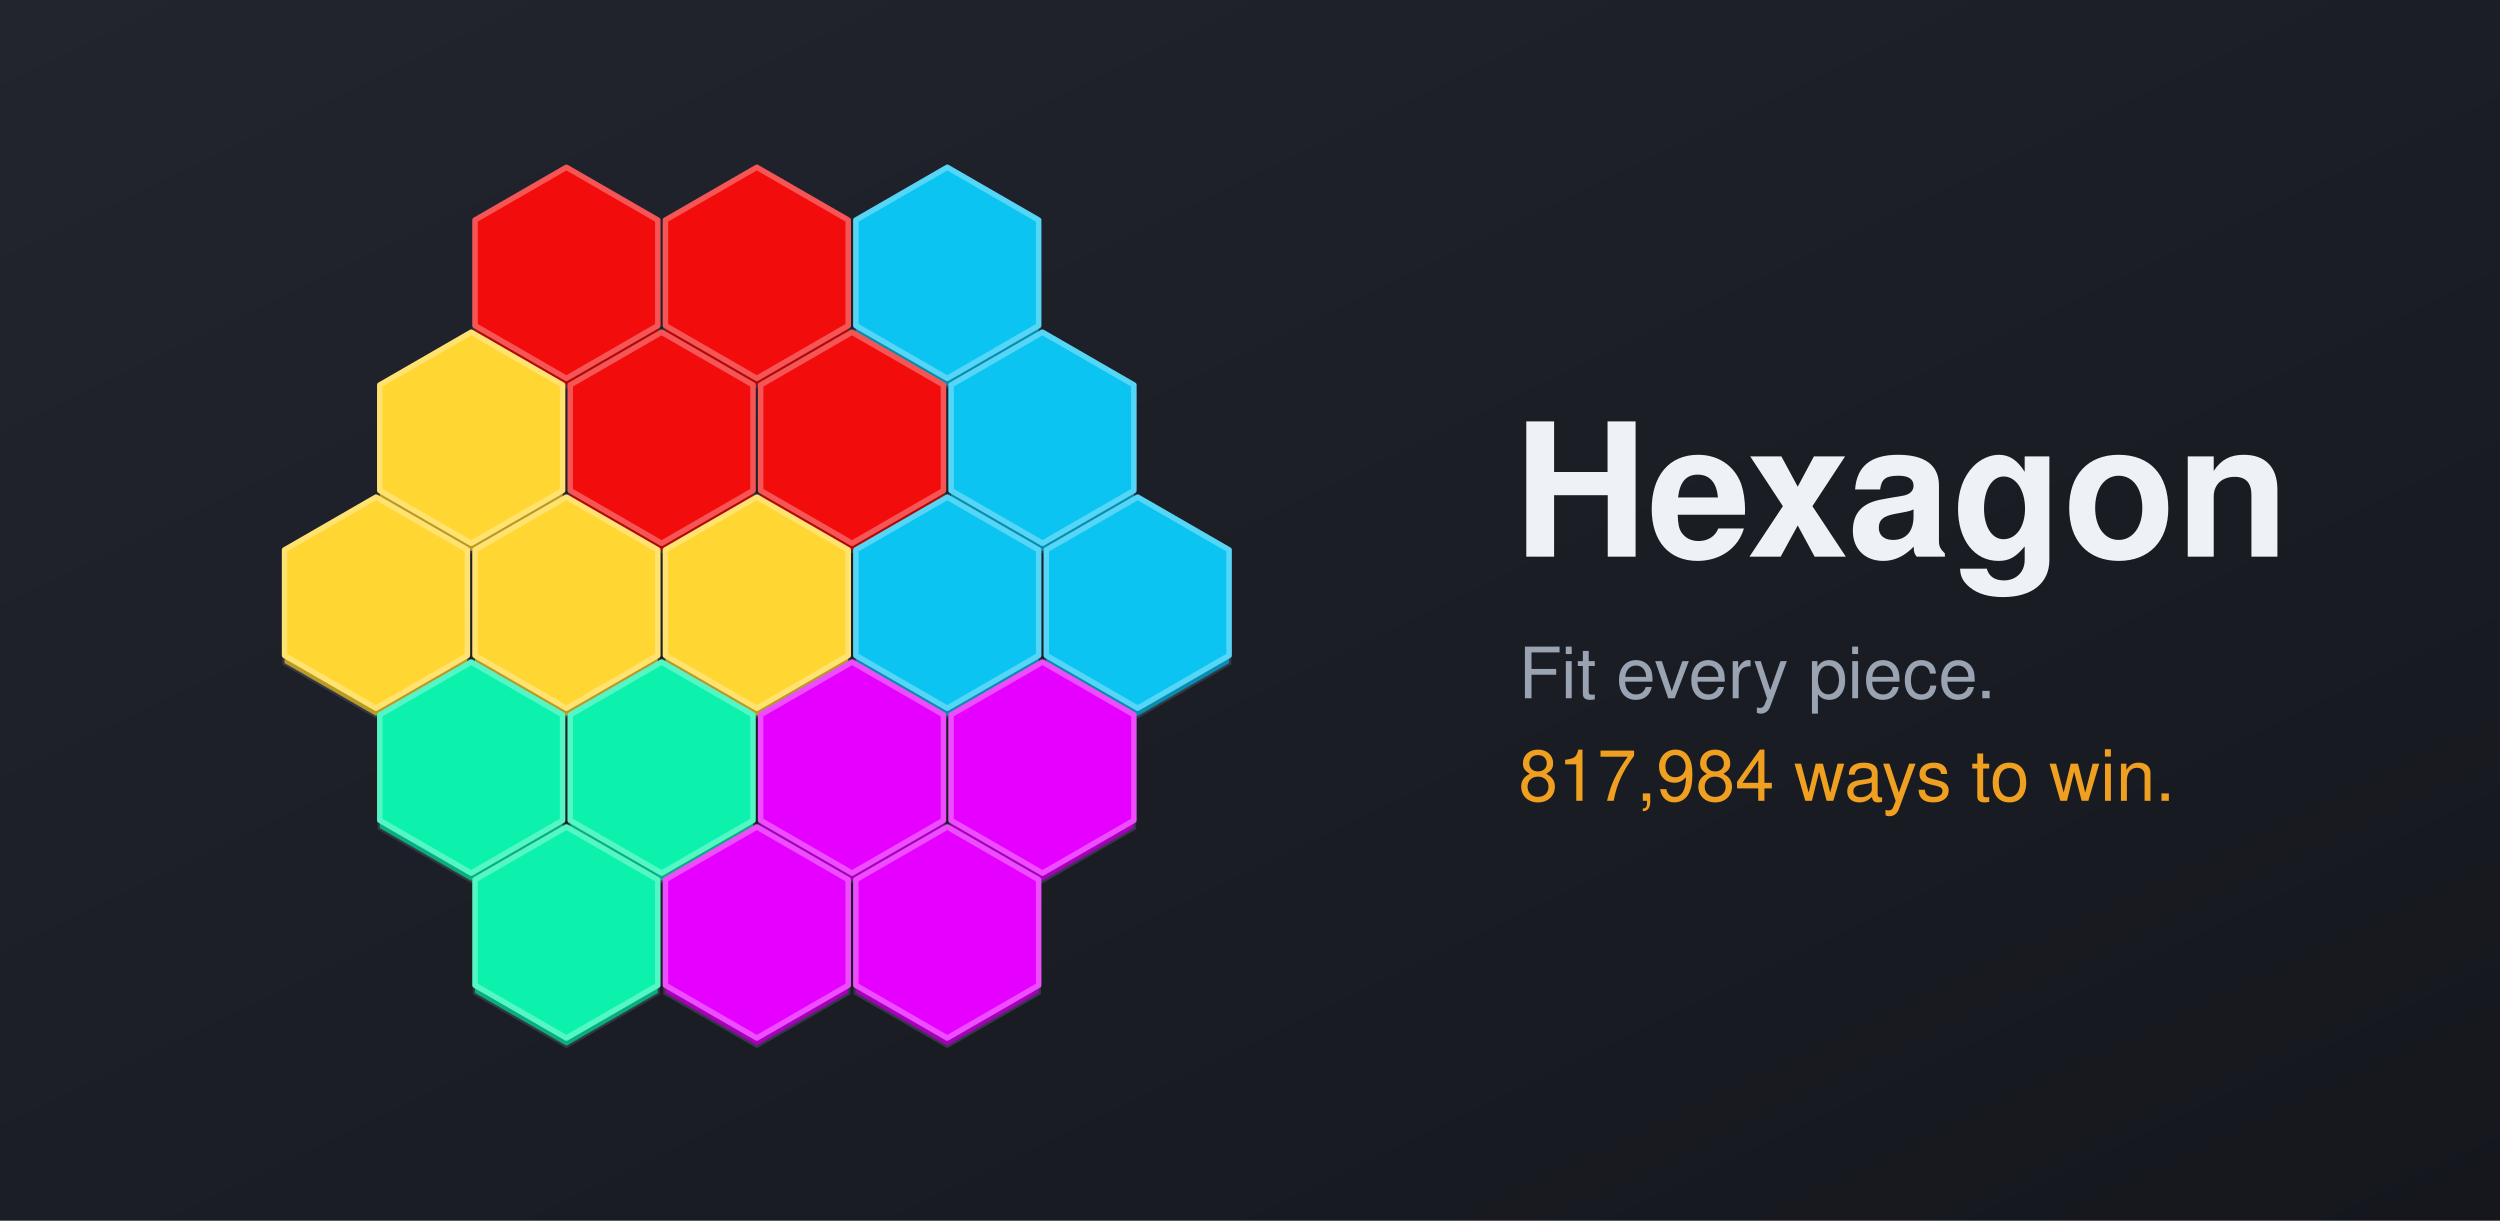
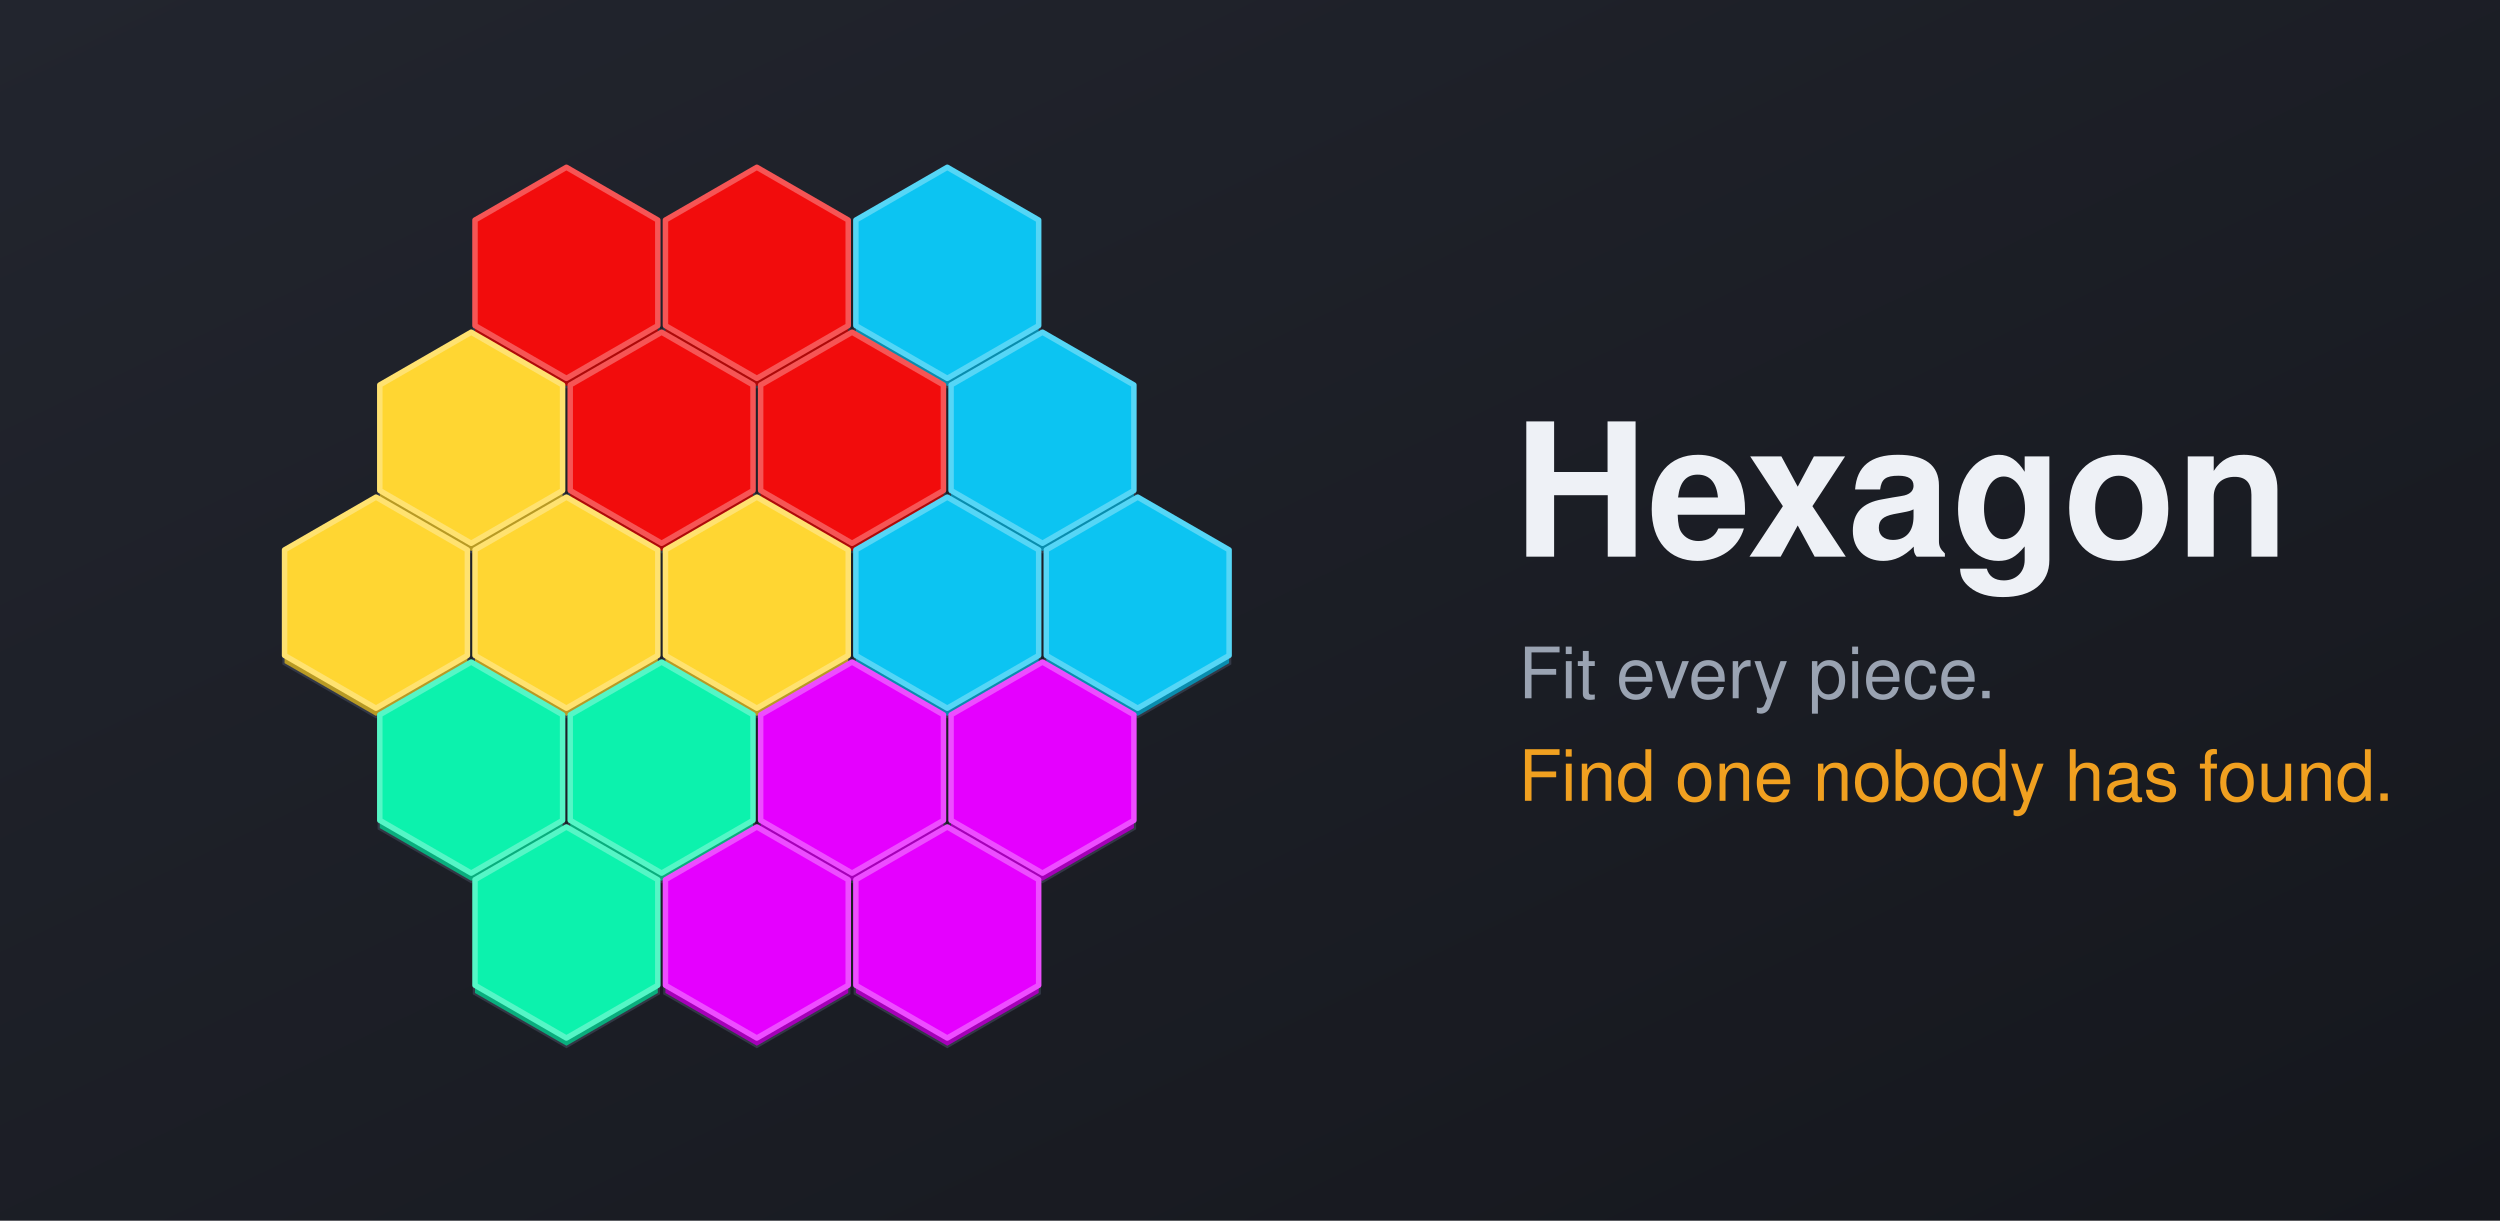
<svg xmlns="http://www.w3.org/2000/svg" width="1024" height="500" viewBox="0 0 1024 500">
  <defs>
    <linearGradient id="bg" x1="0" y1="0" x2="1" y2="1">
      <stop offset="0%" stop-color="#22252e" />
      <stop offset="100%" stop-color="#15171d" />
    </linearGradient>
  </defs>
  <rect width="1024" height="500" fill="url(#bg)" />
  <g transform="translate(60,0)">
    <polygon points="131.44,271.62 94.00,293.23 56.56,271.62 56.56,228.38 94.00,206.77 131.44,228.38" fill="#20232b" stroke="#333846" stroke-width="1.80" />
    <polygon points="170.44,339.17 133.00,360.78 95.56,339.17 95.56,295.93 133.00,274.32 170.44,295.93" fill="#20232b" stroke="#333846" stroke-width="1.80" />
    <polygon points="209.44,406.72 172.00,428.33 134.56,406.72 134.56,363.48 172.00,341.87 209.44,363.48" fill="#20232b" stroke="#333846" stroke-width="1.80" />
    <polygon points="170.44,204.07 133.00,225.68 95.56,204.07 95.56,160.83 133.00,139.22 170.44,160.83" fill="#20232b" stroke="#333846" stroke-width="1.80" />
    <polygon points="209.44,271.62 172.00,293.23 134.56,271.62 134.56,228.38 172.00,206.77 209.44,228.38" fill="#20232b" stroke="#333846" stroke-width="1.80" />
    <polygon points="248.44,339.17 211.00,360.78 173.56,339.17 173.56,295.93 211.00,274.32 248.44,295.93" fill="#20232b" stroke="#333846" stroke-width="1.80" />
    <polygon points="287.44,406.72 250.00,428.33 212.56,406.72 212.56,363.48 250.00,341.87 287.44,363.48" fill="#20232b" stroke="#333846" stroke-width="1.80" />
    <polygon points="209.44,136.52 172.00,158.13 134.56,136.52 134.56,93.28 172.00,71.67 209.44,93.28" fill="#20232b" stroke="#333846" stroke-width="1.80" />
    <polygon points="248.44,204.07 211.00,225.68 173.56,204.07 173.56,160.83 211.00,139.22 248.44,160.83" fill="#20232b" stroke="#333846" stroke-width="1.80" />
    <polygon points="287.44,271.62 250.00,293.23 212.56,271.62 212.56,228.38 250.00,206.77 287.44,228.38" fill="#20232b" stroke="#333846" stroke-width="1.80" />
    <polygon points="326.44,339.17 289.00,360.78 251.56,339.17 251.56,295.93 289.00,274.32 326.44,295.93" fill="#20232b" stroke="#333846" stroke-width="1.80" />
    <polygon points="365.44,406.72 328.00,428.33 290.56,406.72 290.56,363.48 328.00,341.87 365.44,363.48" fill="#20232b" stroke="#333846" stroke-width="1.80" />
    <polygon points="287.44,136.52 250.00,158.13 212.56,136.52 212.56,93.28 250.00,71.67 287.44,93.28" fill="#20232b" stroke="#333846" stroke-width="1.80" />
    <polygon points="326.44,204.07 289.00,225.68 251.56,204.07 251.56,160.83 289.00,139.22 326.44,160.83" fill="#20232b" stroke="#333846" stroke-width="1.80" />
    <polygon points="365.44,271.62 328.00,293.23 290.56,271.62 290.56,228.38 328.00,206.77 365.44,228.38" fill="#20232b" stroke="#333846" stroke-width="1.80" />
    <polygon points="404.44,339.17 367.00,360.78 329.56,339.17 329.56,295.93 367.00,274.32 404.44,295.93" fill="#20232b" stroke="#333846" stroke-width="1.80" />
    <polygon points="365.44,136.52 328.00,158.13 290.56,136.52 290.56,93.28 328.00,71.67 365.44,93.28" fill="#20232b" stroke="#333846" stroke-width="1.80" />
    <polygon points="404.44,204.07 367.00,225.68 329.56,204.07 329.56,160.83 367.00,139.22 404.44,160.83" fill="#20232b" stroke="#333846" stroke-width="1.80" />
    <polygon points="443.44,271.62 406.00,293.23 368.56,271.62 368.56,228.38 406.00,206.77 443.44,228.38" fill="#20232b" stroke="#333846" stroke-width="1.80" />
    <polygon points="131.44,271.62 94.00,293.23 56.56,271.62 56.56,228.38 94.00,206.77 131.44,228.38" fill="rgb(184,154,36)" />
    <polygon points="170.44,339.17 133.00,360.78 95.56,339.17 95.56,295.93 133.00,274.32 170.44,295.93" fill="rgb(9,174,125)" />
    <polygon points="209.44,406.72 172.00,428.33 134.56,406.72 134.56,363.48 172.00,341.87 209.44,363.48" fill="rgb(9,174,125)" />
    <polygon points="170.44,204.07 133.00,225.68 95.56,204.07 95.56,160.83 133.00,139.22 170.44,160.83" fill="rgb(184,154,36)" />
    <polygon points="209.44,271.62 172.00,293.23 134.56,271.62 134.56,228.38 172.00,206.77 209.44,228.38" fill="rgb(184,154,36)" />
    <polygon points="248.44,339.17 211.00,360.78 173.56,339.17 173.56,295.93 211.00,274.32 248.44,295.93" fill="rgb(9,174,125)" />
    <polygon points="287.44,406.72 250.00,428.33 212.56,406.72 212.56,363.48 250.00,341.87 287.44,363.48" fill="rgb(165,0,184)" />
    <polygon points="209.44,136.52 172.00,158.13 134.56,136.52 134.56,93.28 172.00,71.67 209.44,93.28" fill="rgb(174,9,9)" />
    <polygon points="248.44,204.07 211.00,225.68 173.56,204.07 173.56,160.83 211.00,139.22 248.44,160.83" fill="rgb(174,9,9)" />
    <polygon points="287.44,271.62 250.00,293.23 212.56,271.62 212.56,228.38 250.00,206.77 287.44,228.38" fill="rgb(184,154,36)" />
    <polygon points="326.44,339.17 289.00,360.78 251.56,339.17 251.56,295.93 289.00,274.32 326.44,295.93" fill="rgb(165,0,184)" />
    <polygon points="365.44,406.72 328.00,428.33 290.56,406.72 290.56,363.48 328.00,341.87 365.44,363.48" fill="rgb(165,0,184)" />
    <polygon points="287.44,136.52 250.00,158.13 212.56,136.52 212.56,93.28 250.00,71.67 287.44,93.28" fill="rgb(174,9,9)" />
    <polygon points="326.44,204.07 289.00,225.68 251.56,204.07 251.56,160.83 289.00,139.22 326.44,160.83" fill="rgb(174,9,9)" />
    <polygon points="365.44,271.62 328.00,293.23 290.56,271.62 290.56,228.38 328.00,206.77 365.44,228.38" fill="rgb(9,141,174)" />
    <polygon points="404.44,339.17 367.00,360.78 329.56,339.17 329.56,295.93 367.00,274.32 404.44,295.93" fill="rgb(165,0,184)" />
    <polygon points="365.44,136.52 328.00,158.13 290.56,136.52 290.56,93.28 328.00,71.67 365.44,93.28" fill="rgb(9,141,174)" />
    <polygon points="404.44,204.07 367.00,225.68 329.56,204.07 329.56,160.83 367.00,139.22 404.44,160.83" fill="rgb(9,141,174)" />
    <polygon points="443.44,271.62 406.00,293.23 368.56,271.62 368.56,228.38 406.00,206.77 443.44,228.38" fill="rgb(9,141,174)" />
    <polygon points="131.44,268.46 94.00,290.08 56.56,268.46 56.56,225.23 94.00,203.62 131.44,225.23" fill="#FFD632" stroke="rgb(255,226,112)" stroke-width="2.25" stroke-linejoin="round" />
    <polygon points="170.44,336.01 133.00,357.63 95.56,336.01 95.56,292.78 133.00,271.17 170.44,292.78" fill="#0CF2AD" stroke="rgb(85,246,198)" stroke-width="2.25" stroke-linejoin="round" />
    <polygon points="209.44,403.56 172.00,425.18 134.56,403.56 134.56,360.33 172.00,338.72 209.44,360.33" fill="#0CF2AD" stroke="rgb(85,246,198)" stroke-width="2.25" stroke-linejoin="round" />
    <polygon points="170.44,200.91 133.00,222.53 95.56,200.91 95.56,157.68 133.00,136.07 170.44,157.68" fill="#FFD632" stroke="rgb(255,226,112)" stroke-width="2.25" stroke-linejoin="round" />
    <polygon points="209.44,268.46 172.00,290.08 134.56,268.46 134.56,225.23 172.00,203.62 209.44,225.23" fill="#FFD632" stroke="rgb(255,226,112)" stroke-width="2.25" stroke-linejoin="round" />
    <polygon points="248.44,336.01 211.00,357.63 173.56,336.01 173.56,292.78 211.00,271.17 248.44,292.78" fill="#0CF2AD" stroke="rgb(85,246,198)" stroke-width="2.25" stroke-linejoin="round" />
    <polygon points="287.44,403.56 250.00,425.18 212.56,403.56 212.56,360.33 250.00,338.72 287.44,360.33" fill="#E500FF" stroke="rgb(237,77,255)" stroke-width="2.25" stroke-linejoin="round" />
    <polygon points="209.44,133.36 172.00,154.98 134.56,133.36 134.56,90.13 172.00,68.52 209.44,90.13" fill="#F20C0C" stroke="rgb(246,85,85)" stroke-width="2.25" stroke-linejoin="round" />
    <polygon points="248.44,200.91 211.00,222.53 173.56,200.91 173.56,157.68 211.00,136.07 248.44,157.68" fill="#F20C0C" stroke="rgb(246,85,85)" stroke-width="2.25" stroke-linejoin="round" />
    <polygon points="287.44,268.46 250.00,290.08 212.56,268.46 212.56,225.23 250.00,203.62 287.44,225.23" fill="#FFD632" stroke="rgb(255,226,112)" stroke-width="2.25" stroke-linejoin="round" />
    <polygon points="326.44,336.01 289.00,357.63 251.56,336.01 251.56,292.78 289.00,271.17 326.44,292.78" fill="#E500FF" stroke="rgb(237,77,255)" stroke-width="2.25" stroke-linejoin="round" />
    <polygon points="365.44,403.56 328.00,425.18 290.56,403.56 290.56,360.33 328.00,338.72 365.44,360.33" fill="#E500FF" stroke="rgb(237,77,255)" stroke-width="2.25" stroke-linejoin="round" />
    <polygon points="287.44,133.36 250.00,154.98 212.56,133.36 212.56,90.13 250.00,68.52 287.44,90.13" fill="#F20C0C" stroke="rgb(246,85,85)" stroke-width="2.25" stroke-linejoin="round" />
    <polygon points="326.44,200.91 289.00,222.53 251.56,200.91 251.56,157.68 289.00,136.07 326.44,157.68" fill="#F20C0C" stroke="rgb(246,85,85)" stroke-width="2.25" stroke-linejoin="round" />
    <polygon points="365.44,268.46 328.00,290.08 290.56,268.46 290.56,225.23 328.00,203.62 365.44,225.23" fill="#0CC4F2" stroke="rgb(85,214,246)" stroke-width="2.25" stroke-linejoin="round" />
    <polygon points="404.44,336.01 367.00,357.63 329.56,336.01 329.56,292.78 367.00,271.17 404.44,292.78" fill="#E500FF" stroke="rgb(237,77,255)" stroke-width="2.25" stroke-linejoin="round" />
    <polygon points="365.44,133.36 328.00,154.98 290.56,133.36 290.56,90.13 328.00,68.52 365.44,90.13" fill="#0CC4F2" stroke="rgb(85,214,246)" stroke-width="2.25" stroke-linejoin="round" />
    <polygon points="404.44,200.91 367.00,222.53 329.56,200.91 329.56,157.68 367.00,136.07 404.44,157.68" fill="#0CC4F2" stroke="rgb(85,214,246)" stroke-width="2.25" stroke-linejoin="round" />
    <polygon points="443.44,268.46 406.00,290.08 368.56,268.46 368.56,225.23 406.00,203.62 443.44,225.23" fill="#0CC4F2" stroke="rgb(85,214,246)" stroke-width="2.25" stroke-linejoin="round" />
  </g>
  <text x="620" y="228" font-family="Helvetica,Arial,sans-serif" font-size="76" font-weight="700" fill="#eef1f6">Hexagon</text>
  <text x="622" y="286" font-family="Helvetica,Arial,sans-serif" font-size="29" fill="#9aa3b2">Fit every piece.</text>
-   <text x="622" y="328" font-family="Helvetica,Arial,sans-serif" font-size="29" fill="#f0a020">817,984 ways to win.</text>
+   <text x="622" y="328" font-family="Helvetica,Arial,sans-serif" font-size="29" fill="#f0a020">Find one nobody has found.</text>
</svg>
